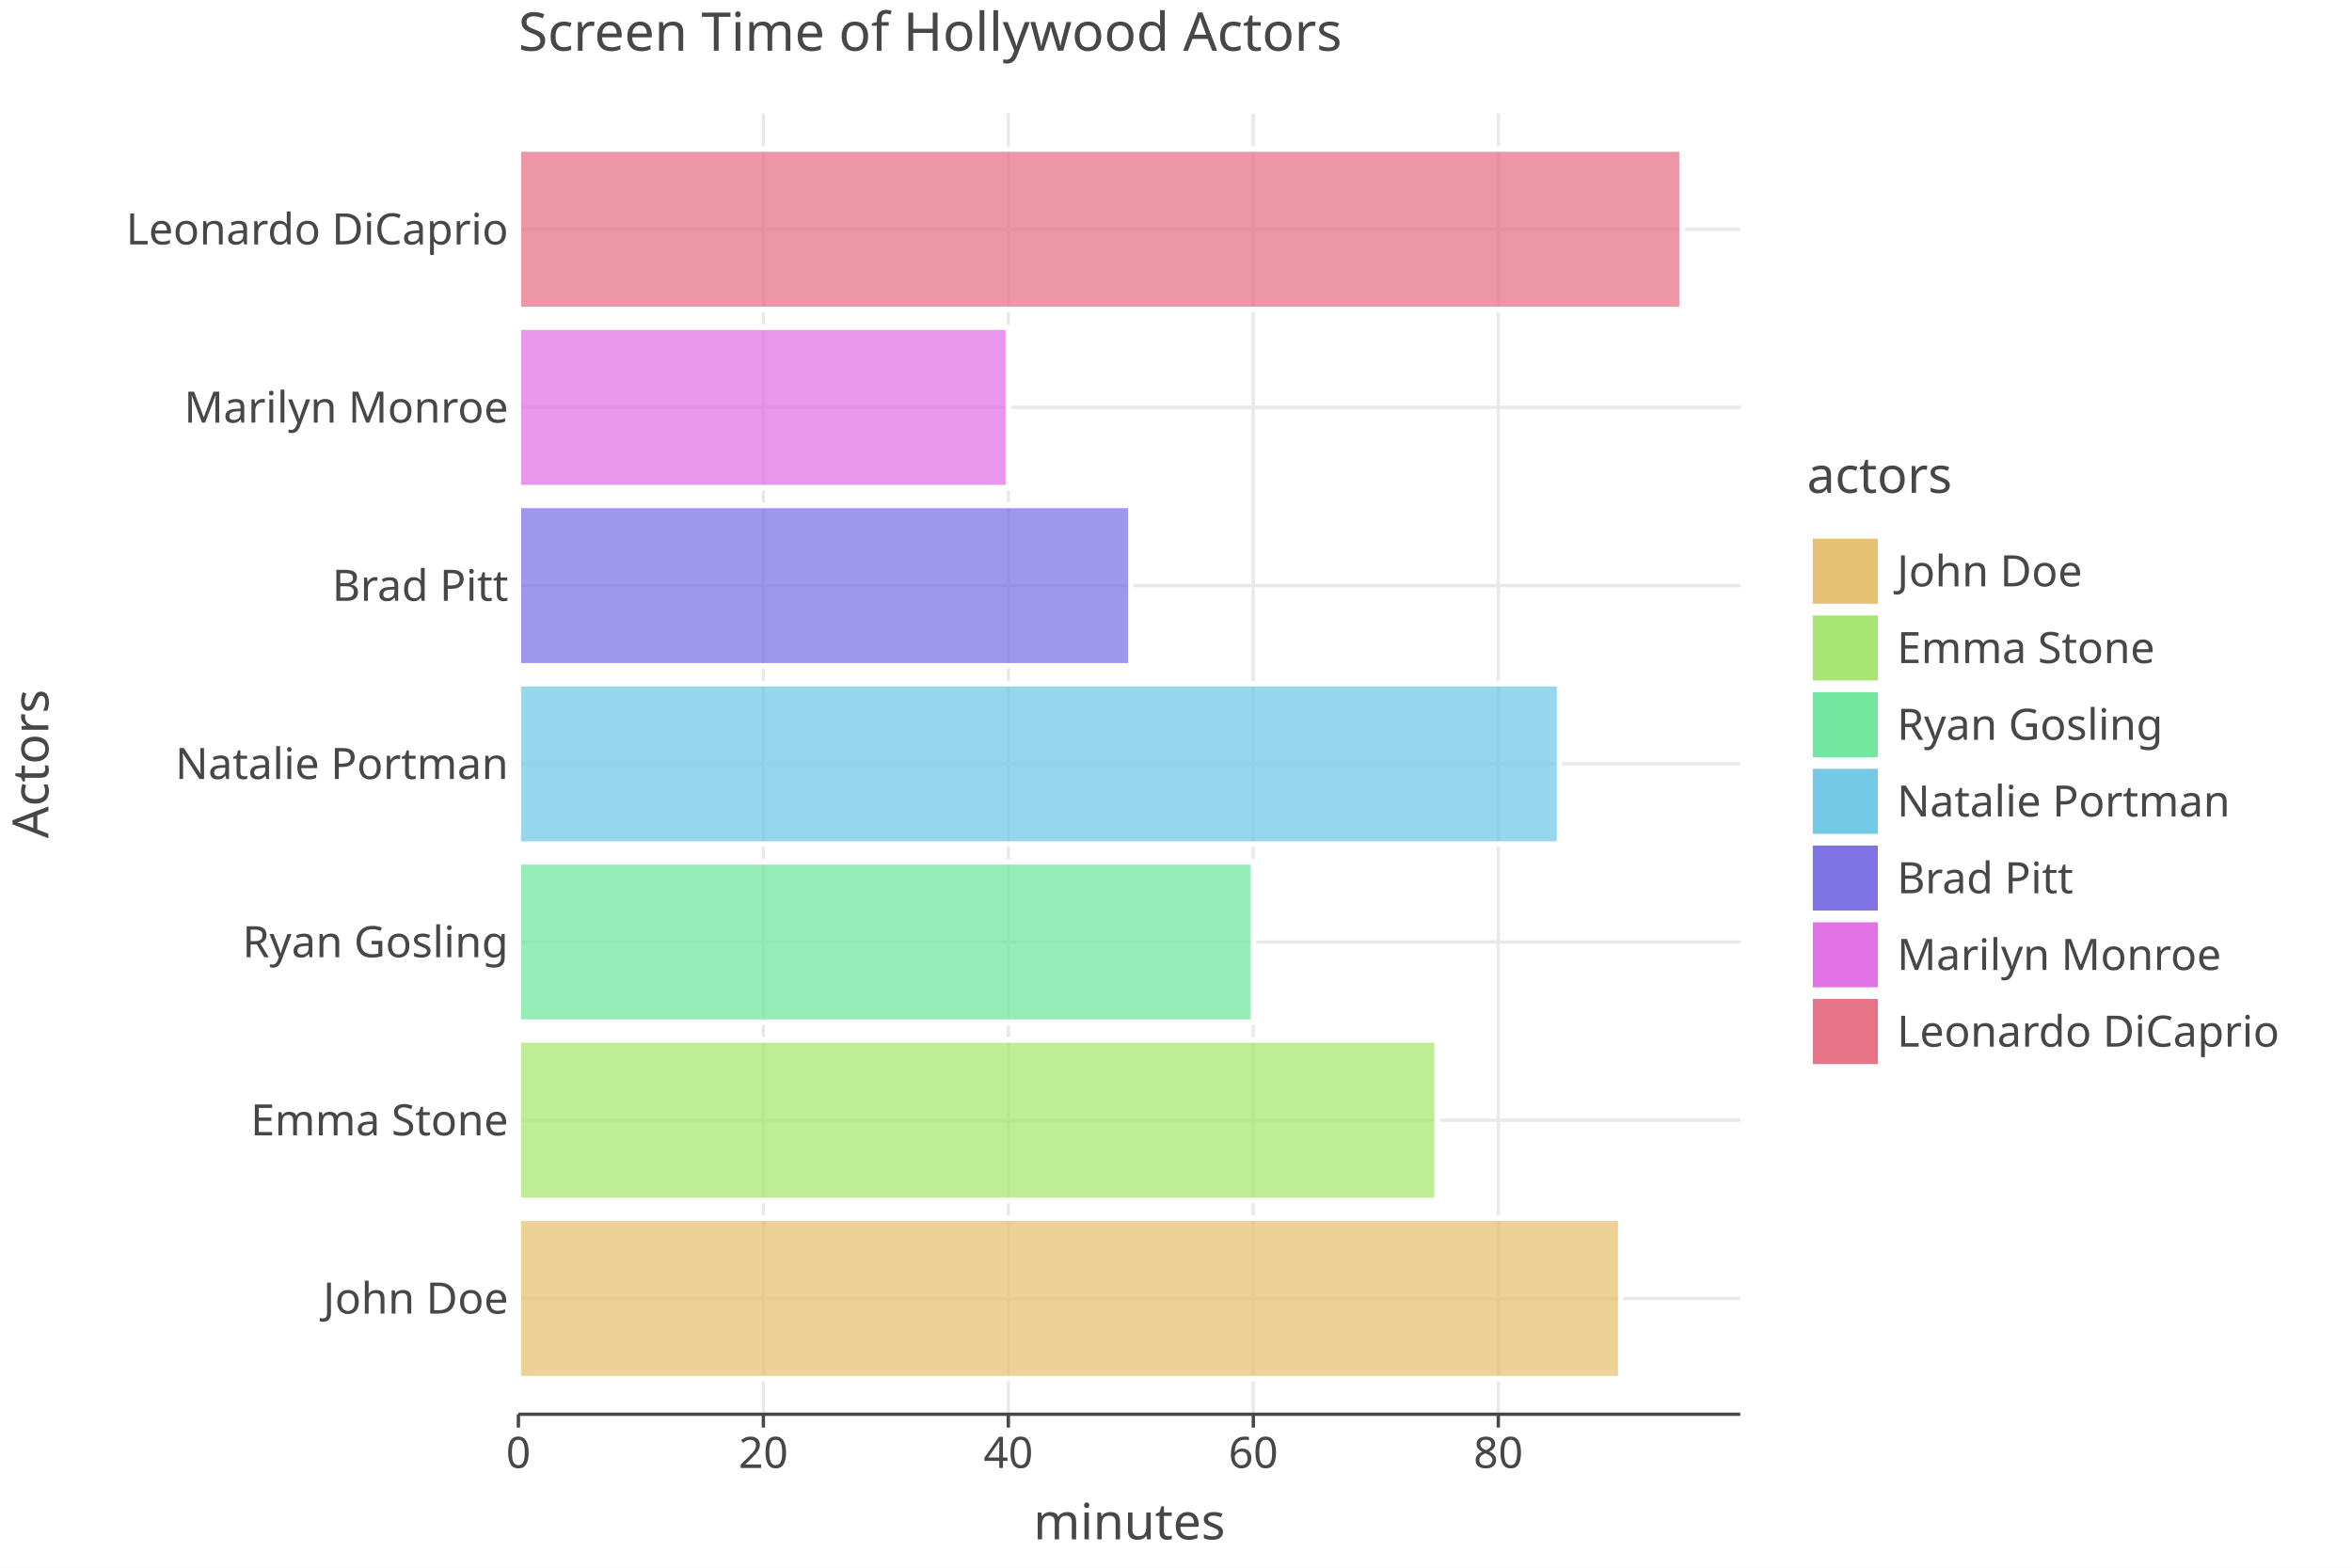
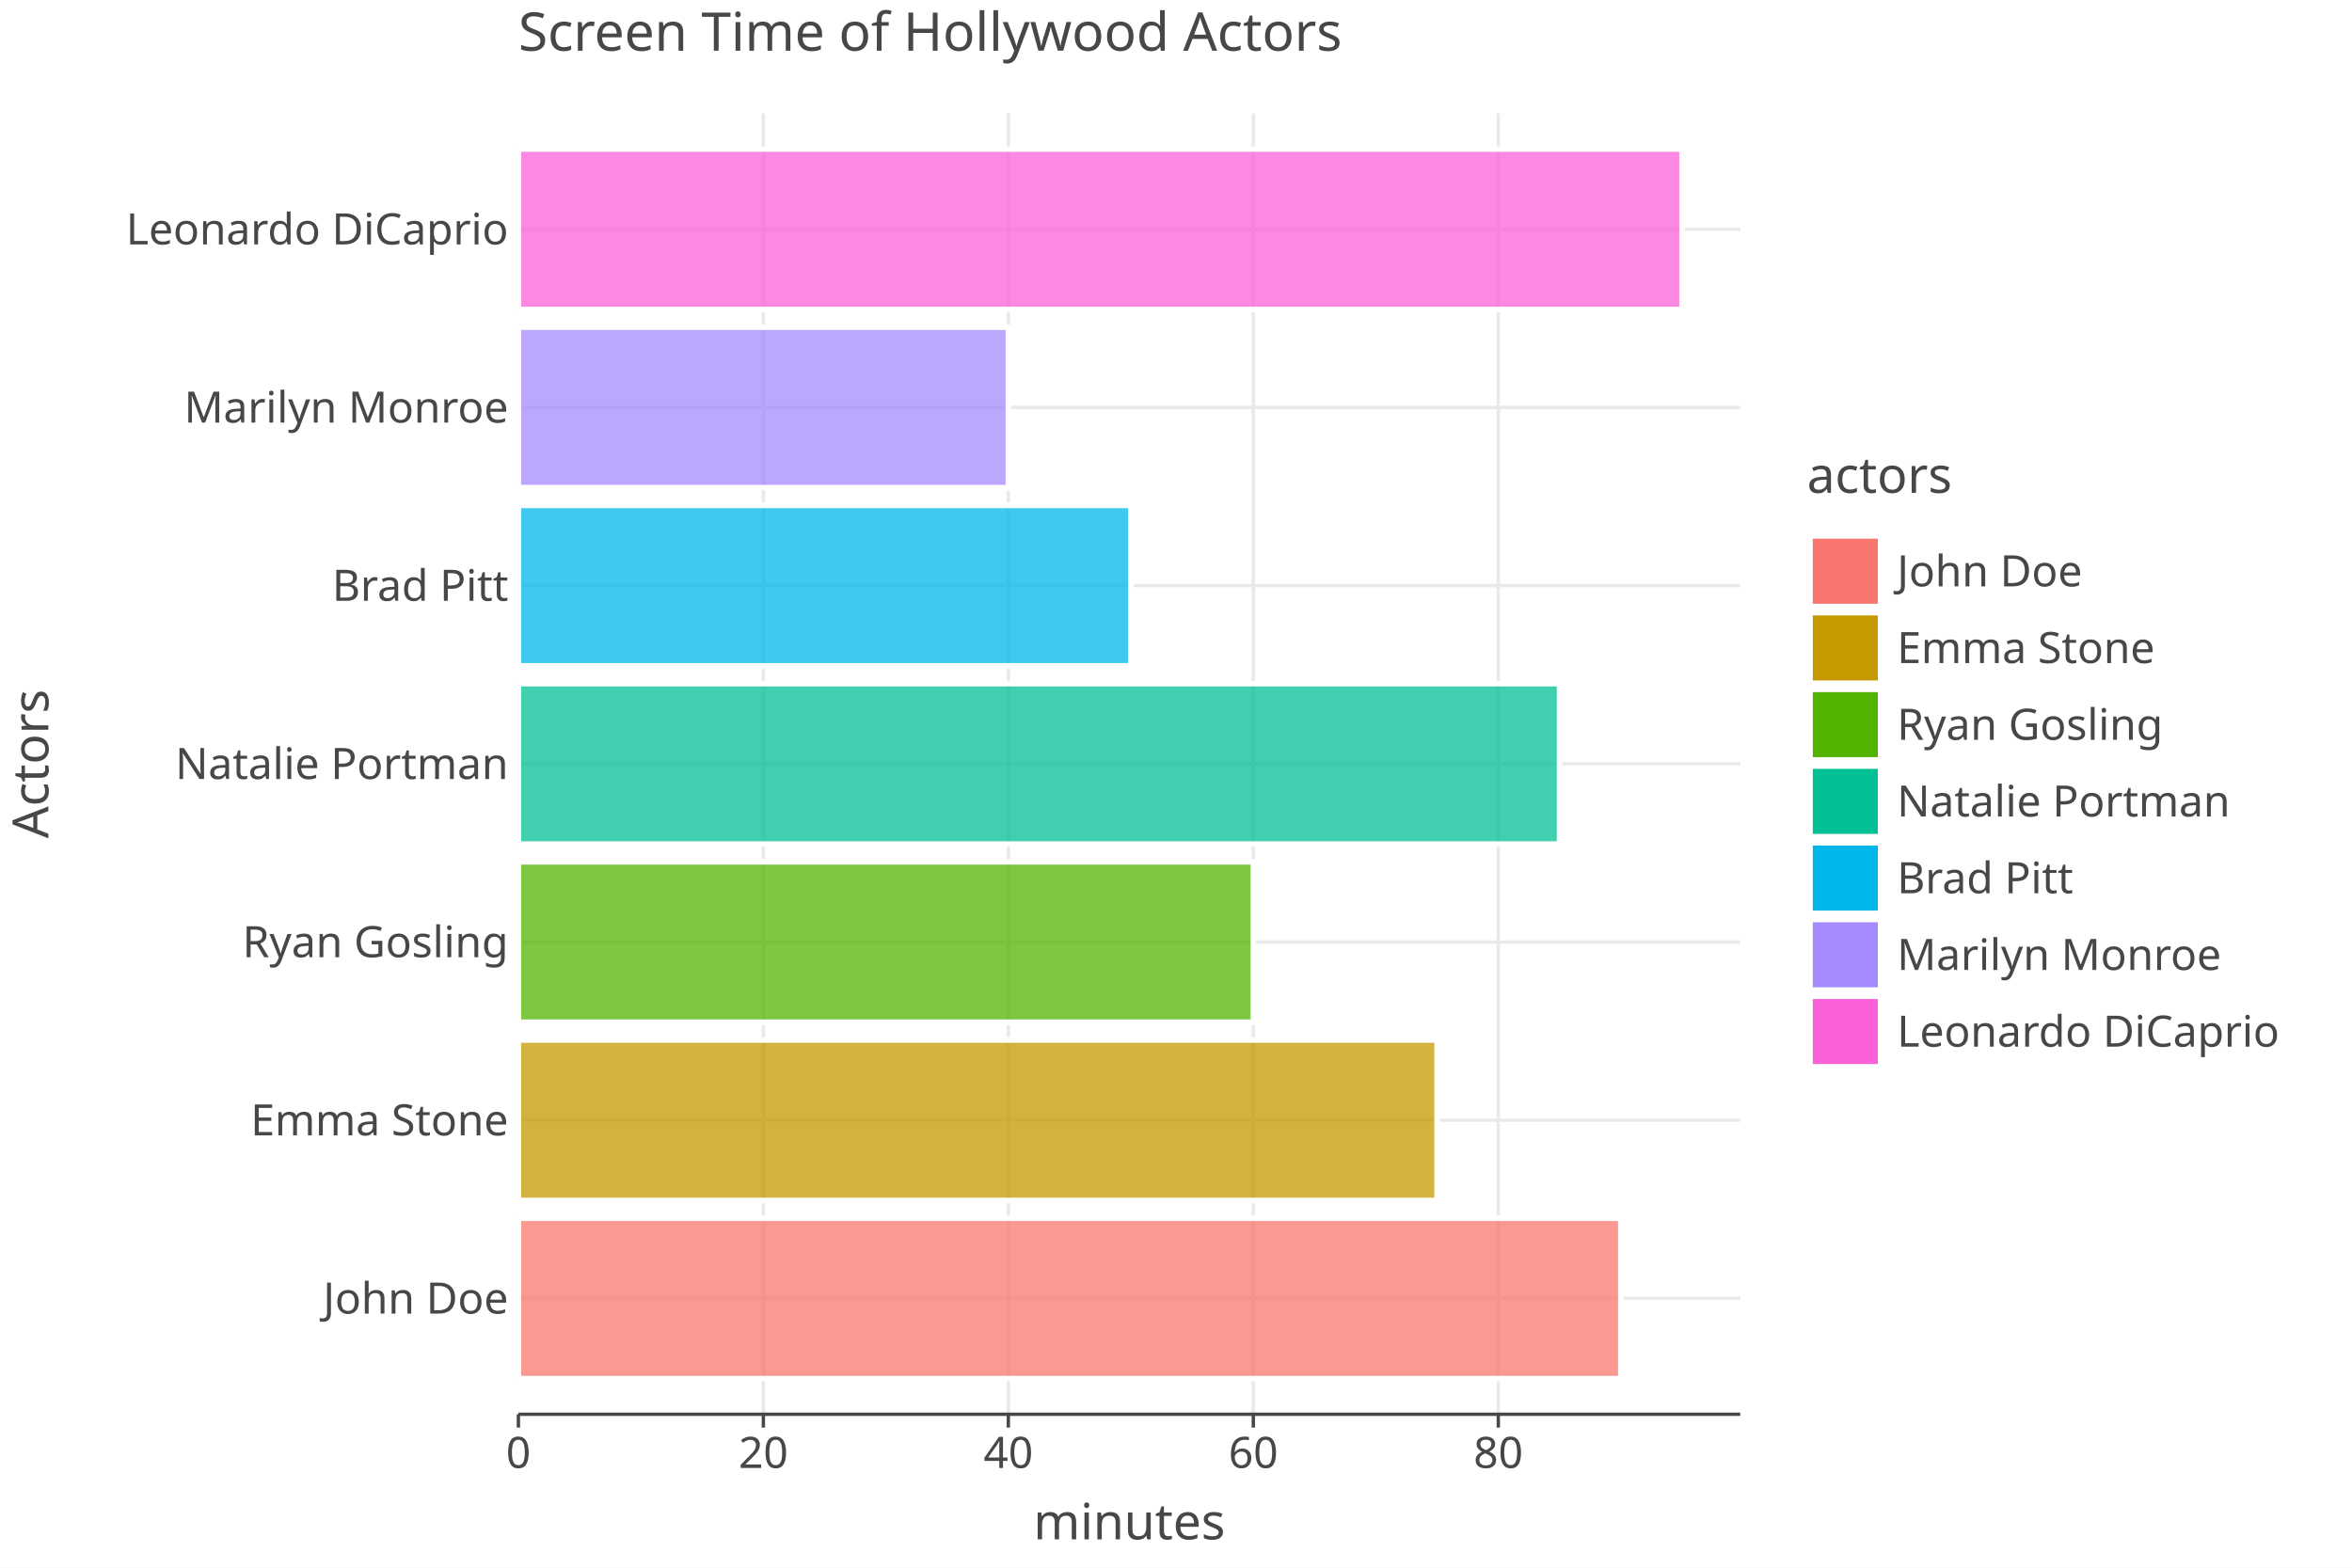
<svg xmlns="http://www.w3.org/2000/svg" class="plt-container" width="705.0" height="470.0">
  <style type="text/css">
  .plt-container {
   font-family: Lucida Grande, sans-serif;
   user-select: none;
   -webkit-user-select: none;
   -moz-user-select: none;
   -ms-user-select: none;
}
text {
   text-rendering: optimizeLegibility;
}
#xXxprefixXx0 .plot-title {
   fill: #474747;
   font-family: Lucida Grande, sans-serif;
   font-size: 16.0px;
   font-weight: normal;
   font-style: normal;   
}
#xXxprefixXx0 .plot-subtitle {
   fill: #474747;
   font-family: Lucida Grande, sans-serif;
   font-size: 15.0px;
   font-weight: normal;
   font-style: normal;   
}
#xXxprefixXx0 .plot-caption {
   fill: #474747;
   font-family: Lucida Grande, sans-serif;
   font-size: 13.0px;
   font-weight: normal;
   font-style: normal;   
}
#xXxprefixXx0 .legend-title {
   fill: #474747;
   font-family: Lucida Grande, sans-serif;
   font-size: 15.0px;
   font-weight: normal;
   font-style: normal;   
}
#xXxprefixXx0 .legend-item {
   fill: #474747;
   font-family: Lucida Grande, sans-serif;
   font-size: 13.0px;
   font-weight: normal;
   font-style: normal;   
}
#xXxprefixXx0 .axis-title-x {
   fill: #474747;
   font-family: Lucida Grande, sans-serif;
   font-size: 15.0px;
   font-weight: normal;
   font-style: normal;   
}
#xXxprefixXx0 .axis-text-x {
   fill: #474747;
   font-family: Lucida Grande, sans-serif;
   font-size: 13.0px;
   font-weight: normal;
   font-style: normal;   
}
#xXxprefixXx2 .axis-tooltip-text-x {
   fill: #ffffff;
   font-family: Lucida Grande, sans-serif;
   font-size: 13.0px;
   font-weight: normal;
   font-style: normal;   
}
#xXxprefixXx0 .axis-title-y {
   fill: #474747;
   font-family: Lucida Grande, sans-serif;
   font-size: 15.0px;
   font-weight: normal;
   font-style: normal;   
}
#xXxprefixXx0 .axis-text-y {
   fill: #474747;
   font-family: Lucida Grande, sans-serif;
   font-size: 13.0px;
   font-weight: normal;
   font-style: normal;   
}
#xXxprefixXx2 .axis-tooltip-text-y {
   fill: #ffffff;
   font-family: Lucida Grande, sans-serif;
   font-size: 13.0px;
   font-weight: normal;
   font-style: normal;   
}
#xXxprefixXx0 .facet-strip-text-x {
   fill: #474747;
   font-family: Lucida Grande, sans-serif;
   font-size: 13.0px;
   font-weight: normal;
   font-style: normal;   
}
#xXxprefixXx0 .facet-strip-text-y {
   fill: #474747;
   font-family: Lucida Grande, sans-serif;
   font-size: 13.0px;
   font-weight: normal;
   font-style: normal;   
}
#xXxprefixXx2 .tooltip-text {
   fill: #474747;
   font-family: Lucida Grande, sans-serif;
   font-size: 13.0px;
   font-weight: normal;
   font-style: normal;   
}
#xXxprefixXx2 .tooltip-title {
   fill: #474747;
   font-family: Lucida Grande, sans-serif;
   font-size: 13.0px;
   font-weight: bold;
   font-style: normal;   
}
#xXxprefixXx2 .tooltip-label {
   fill: #474747;
   font-family: Lucida Grande, sans-serif;
   font-size: 13.0px;
   font-weight: bold;
   font-style: normal;   
}

  </style>
  <g id="xXxprefixXx0">
    <path fill-rule="evenodd" fill="rgb(255,255,255)" fill-opacity="1.0" d="M0.0 0.0 L0.0 470.0 L705.0 470.0 L705.0 0.0 Z">
    </path>
    <g transform="translate(23.0 34.0 ) ">
+       <g transform="translate(132.3865 0.0 ) ">
+         <line x1="73.431" y1="390.0" x2="73.431" y2="0.0" stroke="rgb(233,233,233)" stroke-opacity="1.0" stroke-width="1.0" fill="none">
+         </line>
+         <line x1="146.862" y1="390.0" x2="146.862" y2="0.0" stroke="rgb(233,233,233)" stroke-opacity="1.0" stroke-width="1.0" fill="none">
+         </line>
+         <line x1="220.293" y1="390.0" x2="220.293" y2="0.0" stroke="rgb(233,233,233)" stroke-opacity="1.0" stroke-width="1.0" fill="none">
+         </line>
+         <line x1="293.724" y1="390.0" x2="293.724" y2="0.0" stroke="rgb(233,233,233)" stroke-opacity="1.0" stroke-width="1.0" fill="none">
+         </line>
+       </g>
      <g transform="translate(132.3865 390.0 ) ">
-         <line x1="73.431" y1="-0.0" x2="73.431" y2="-390.0" stroke="rgb(233,233,233)" stroke-opacity="1.0" stroke-width="1.0">
-         </line>
-         <line x1="146.862" y1="-0.0" x2="146.862" y2="-390.0" stroke="rgb(233,233,233)" stroke-opacity="1.0" stroke-width="1.0">
-         </line>
-         <line x1="220.293" y1="-0.0" x2="220.293" y2="-390.0" stroke="rgb(233,233,233)" stroke-opacity="1.0" stroke-width="1.0">
-         </line>
-         <line x1="293.724" y1="-0.0" x2="293.724" y2="-390.0" stroke="rgb(233,233,233)" stroke-opacity="1.0" stroke-width="1.0">
-         </line>
        <g transform="translate(0.0 0.0 ) ">
          <line stroke-width="1.0" stroke="rgb(71,71,71)" stroke-opacity="1.0" x2="0.0" y2="4.0">
          </line>
          <g transform="translate(0.0 7.0 ) ">
            <text class="axis-text-x" text-anchor="middle" dy="0.7em">
            0
            </text>
          </g>
        </g>
        <g transform="translate(73.4309 0.0 ) ">
          <line stroke-width="1.0" stroke="rgb(71,71,71)" stroke-opacity="1.0" x2="0.0" y2="4.0">
          </line>
          <g transform="translate(0.0 7.0 ) ">
            <text class="axis-text-x" text-anchor="middle" dy="0.7em">
            20
            </text>
          </g>
        </g>
        <g transform="translate(146.8618 0.0 ) ">
          <line stroke-width="1.0" stroke="rgb(71,71,71)" stroke-opacity="1.0" x2="0.0" y2="4.0">
          </line>
          <g transform="translate(0.0 7.0 ) ">
            <text class="axis-text-x" text-anchor="middle" dy="0.7em">
            40
            </text>
          </g>
        </g>
        <g transform="translate(220.2927 0.0 ) ">
          <line stroke-width="1.0" stroke="rgb(71,71,71)" stroke-opacity="1.0" x2="0.0" y2="4.0">
          </line>
          <g transform="translate(0.0 7.0 ) ">
            <text class="axis-text-x" text-anchor="middle" dy="0.7em">
            60
            </text>
          </g>
        </g>
        <g transform="translate(293.7236 0.0 ) ">
          <line stroke-width="1.0" stroke="rgb(71,71,71)" stroke-opacity="1.0" x2="0.0" y2="4.0">
          </line>
          <g transform="translate(0.0 7.0 ) ">
            <text class="axis-text-x" text-anchor="middle" dy="0.7em">
            80
            </text>
          </g>
        </g>
        <line x1="0.0" y1="0.0" x2="366.237" y2="0.0" stroke-width="1.0" stroke="rgb(71,71,71)" stroke-opacity="1.0">
        </line>
      </g>
      <g transform="translate(132.3865 0.0 ) ">
-         <line x1="0.0" y1="355.274" x2="366.237" y2="355.274" stroke="rgb(233,233,233)" stroke-opacity="1.0" stroke-width="1.0">
-         </line>
-         <line x1="0.0" y1="301.849" x2="366.237" y2="301.849" stroke="rgb(233,233,233)" stroke-opacity="1.0" stroke-width="1.0">
-         </line>
-         <line x1="0.0" y1="248.425" x2="366.237" y2="248.425" stroke="rgb(233,233,233)" stroke-opacity="1.0" stroke-width="1.0">
-         </line>
-         <line x1="0.0" y1="195.0" x2="366.237" y2="195.0" stroke="rgb(233,233,233)" stroke-opacity="1.0" stroke-width="1.0">
-         </line>
-         <line x1="0.0" y1="141.575" x2="366.237" y2="141.575" stroke="rgb(233,233,233)" stroke-opacity="1.0" stroke-width="1.0">
-         </line>
-         <line x1="0.0" y1="88.151" x2="366.237" y2="88.151" stroke="rgb(233,233,233)" stroke-opacity="1.0" stroke-width="1.0">
-         </line>
-         <line x1="0.0" y1="34.726" x2="366.237" y2="34.726" stroke="rgb(233,233,233)" stroke-opacity="1.0" stroke-width="1.0">
-         </line>
+         <line x1="0.0" y1="355.274" x2="366.237" y2="355.274" stroke="rgb(233,233,233)" stroke-opacity="1.0" stroke-width="1.0" fill="none">
+         </line>
+         <line x1="0.0" y1="301.849" x2="366.237" y2="301.849" stroke="rgb(233,233,233)" stroke-opacity="1.0" stroke-width="1.0" fill="none">
+         </line>
+         <line x1="0.0" y1="248.425" x2="366.237" y2="248.425" stroke="rgb(233,233,233)" stroke-opacity="1.0" stroke-width="1.0" fill="none">
+         </line>
+         <line x1="0.0" y1="195.0" x2="366.237" y2="195.0" stroke="rgb(233,233,233)" stroke-opacity="1.0" stroke-width="1.0" fill="none">
+         </line>
+         <line x1="0.0" y1="141.575" x2="366.237" y2="141.575" stroke="rgb(233,233,233)" stroke-opacity="1.0" stroke-width="1.0" fill="none">
+         </line>
+         <line x1="0.0" y1="88.151" x2="366.237" y2="88.151" stroke="rgb(233,233,233)" stroke-opacity="1.0" stroke-width="1.0" fill="none">
+         </line>
+         <line x1="0.0" y1="34.726" x2="366.237" y2="34.726" stroke="rgb(233,233,233)" stroke-opacity="1.0" stroke-width="1.0" fill="none">
+         </line>
+       </g>
+       <g transform="translate(132.3865 0.0 ) ">
        <g transform="translate(0.0 355.274 ) ">
          <g transform="translate(-3.0 0.0 ) ">
            <text class="axis-text-y" text-anchor="end" dy="0.35em">
            John Doe
            </text>
          </g>
        </g>
        <g transform="translate(0.0 301.8493 ) ">
          <g transform="translate(-3.0 0.0 ) ">
            <text class="axis-text-y" text-anchor="end" dy="0.35em">
            Emma Stone
            </text>
          </g>
        </g>
        <g transform="translate(0.0 248.4247 ) ">
          <g transform="translate(-3.0 0.0 ) ">
            <text class="axis-text-y" text-anchor="end" dy="0.35em">
            Ryan Gosling
            </text>
          </g>
        </g>
        <g transform="translate(0.0 195.0 ) ">
          <g transform="translate(-3.0 0.0 ) ">
            <text class="axis-text-y" text-anchor="end" dy="0.35em">
            Natalie Portman
            </text>
          </g>
        </g>
        <g transform="translate(0.0 141.5753 ) ">
          <g transform="translate(-3.0 0.0 ) ">
            <text class="axis-text-y" text-anchor="end" dy="0.35em">
            Brad Pitt
            </text>
          </g>
        </g>
        <g transform="translate(0.0 88.15068 ) ">
          <g transform="translate(-3.0 0.0 ) ">
            <text class="axis-text-y" text-anchor="end" dy="0.35em">
            Marilyn Monroe
            </text>
          </g>
        </g>
        <g transform="translate(0.0 34.72603 ) ">
          <g transform="translate(-3.0 0.0 ) ">
            <text class="axis-text-y" text-anchor="end" dy="0.35em">
            Leonardo DiCaprio
            </text>
          </g>
        </g>
      </g>
      <g transform="translate(132.3865 0.0 ) " clip-path="url(#xXxprefixXx1)" clip-bounds-jfx="[rect (0.0, 0.0), (366.237, 390.0)]">
        <defs>
          <clipPath id="xXxprefixXx1">
            <rect x="0.0" y="0.0" width="366.237" height="390.0">
            </rect>
          </clipPath>
        </defs>
-         <rect x="0.0" y="10.685" height="48.082" width="348.797" stroke="rgb(255,255,255)" stroke-opacity="1.0" fill="rgb(230,115,135)" fill-opacity="0.75" stroke-width="1.65">
-         </rect>
-         <rect x="0.0" y="64.11" height="48.082" width="146.862" stroke="rgb(255,255,255)" stroke-opacity="1.0" fill="rgb(225,115,230)" fill-opacity="0.75" stroke-width="1.65">
-         </rect>
-         <rect x="0.0" y="117.534" height="48.082" width="183.577" stroke="rgb(255,255,255)" stroke-opacity="1.0" fill="rgb(127,115,230)" fill-opacity="0.75" stroke-width="1.65">
-         </rect>
-         <rect x="0.0" y="170.959" height="48.082" width="312.081" stroke="rgb(255,255,255)" stroke-opacity="1.0" fill="rgb(115,201,230)" fill-opacity="0.75" stroke-width="1.65">
-         </rect>
-         <rect x="0.0" y="224.384" height="48.082" width="220.293" stroke="rgb(255,255,255)" stroke-opacity="1.0" fill="rgb(115,230,160)" fill-opacity="0.75" stroke-width="1.65">
-         </rect>
-         <rect x="0.0" y="277.808" height="48.082" width="275.366" stroke="rgb(255,255,255)" stroke-opacity="1.0" fill="rgb(168,230,115)" fill-opacity="0.75" stroke-width="1.65">
-         </rect>
-         <rect x="0.0" y="331.233" height="48.082" width="330.439" stroke="rgb(255,255,255)" stroke-opacity="1.0" fill="rgb(230,193,115)" fill-opacity="0.75" stroke-width="1.65">
+         <rect x="0.0" y="10.685" height="48.082" width="348.797" stroke="rgb(255,255,255)" stroke-opacity="1.0" fill="rgb(251,97,215)" fill-opacity="0.75" stroke-width="1.65">
+         </rect>
+         <rect x="0.0" y="64.11" height="48.082" width="146.862" stroke="rgb(255,255,255)" stroke-opacity="1.0" fill="rgb(165,138,255)" fill-opacity="0.75" stroke-width="1.65">
+         </rect>
+         <rect x="0.0" y="117.534" height="48.082" width="183.577" stroke="rgb(255,255,255)" stroke-opacity="1.0" fill="rgb(0,182,235)" fill-opacity="0.75" stroke-width="1.65">
+         </rect>
+         <rect x="0.0" y="170.959" height="48.082" width="312.081" stroke="rgb(255,255,255)" stroke-opacity="1.0" fill="rgb(0,192,148)" fill-opacity="0.75" stroke-width="1.65">
+         </rect>
+         <rect x="0.0" y="224.384" height="48.082" width="220.293" stroke="rgb(255,255,255)" stroke-opacity="1.0" fill="rgb(83,180,0)" fill-opacity="0.75" stroke-width="1.65">
+         </rect>
+         <rect x="0.0" y="277.808" height="48.082" width="275.366" stroke="rgb(255,255,255)" stroke-opacity="1.0" fill="rgb(196,154,0)" fill-opacity="0.75" stroke-width="1.65">
+         </rect>
+         <rect x="0.0" y="331.233" height="48.082" width="330.439" stroke="rgb(255,255,255)" stroke-opacity="1.0" fill="rgb(248,118,109)" fill-opacity="0.75" stroke-width="1.65">
        </rect>
      </g>
    </g>
    <g transform="translate(155.3865 15.2 ) ">
      <text class="plot-title" y="0.0">
      Screen Time of Hollywood Actors
      </text>
    </g>
    <g transform="translate(14.5 229.0 ) rotate(-90.0 ) ">
      <text class="axis-title-y" y="0.0" text-anchor="middle">
      Actors
      </text>
    </g>
    <g transform="translate(338.5048 461.5 ) ">
      <text class="axis-title-x" y="0.0" text-anchor="middle">
      minutes
      </text>
    </g>
    <g transform="translate(531.6231 127.25 ) ">
      <rect x="5.0" y="5.0" height="193.5" width="163.377" stroke="rgb(71,71,71)" stroke-opacity="1.0" stroke-width="0.0" fill="rgb(255,255,255)" fill-opacity="1.0">
      </rect>
      <g transform="translate(10.0 10.0 ) ">
        <g transform="translate(0.0 10.5 ) ">
          <text class="legend-title" y="0.0">
          actors
          </text>
        </g>
        <g transform="translate(0.0 22.5 ) ">
          <g transform="">
            <g>
              <rect x="0.0" y="0.0" height="23.0" width="23.0" stroke-width="0.0" fill="rgb(255,255,255)" fill-opacity="1.0">
              </rect>
              <g transform="translate(1.0 1.0 ) ">
                <g>
-                   <rect x="0.0" y="0.0" height="21.0" width="21.0" stroke="rgb(255,255,255)" stroke-opacity="1.0" fill="rgb(230,193,115)" fill-opacity="1.0" stroke-width="1.5">
+                   <rect x="0.0" y="0.0" height="21.0" width="21.0" stroke="rgb(255,255,255)" stroke-opacity="1.0" fill="rgb(248,118,109)" fill-opacity="1.0" stroke-width="1.5">
                  </rect>
                </g>
              </g>
              <rect x="0.0" y="0.0" height="23.0" width="23.0" stroke="rgb(255,255,255)" stroke-opacity="1.0" stroke-width="1.0" fill-opacity="0.0">
              </rect>
            </g>
            <g transform="translate(26.9903 16.05 ) ">
              <text class="legend-item" y="0.0">
              John Doe
              </text>
            </g>
          </g>
          <g transform="translate(0.0 23.0 ) ">
            <g>
              <rect x="0.0" y="0.0" height="23.0" width="23.0" stroke-width="0.0" fill="rgb(255,255,255)" fill-opacity="1.0">
              </rect>
              <g transform="translate(1.0 1.0 ) ">
                <g>
-                   <rect x="0.0" y="0.0" height="21.0" width="21.0" stroke="rgb(255,255,255)" stroke-opacity="1.0" fill="rgb(168,230,115)" fill-opacity="1.0" stroke-width="1.5">
+                   <rect x="0.0" y="0.0" height="21.0" width="21.0" stroke="rgb(255,255,255)" stroke-opacity="1.0" fill="rgb(196,154,0)" fill-opacity="1.0" stroke-width="1.5">
                  </rect>
                </g>
              </g>
              <rect x="0.0" y="0.0" height="23.0" width="23.0" stroke="rgb(255,255,255)" stroke-opacity="1.0" stroke-width="1.0" fill-opacity="0.0">
              </rect>
            </g>
            <g transform="translate(26.9903 16.05 ) ">
              <text class="legend-item" y="0.0">
              Emma Stone
              </text>
            </g>
          </g>
          <g transform="translate(0.0 46.0 ) ">
            <g>
              <rect x="0.0" y="0.0" height="23.0" width="23.0" stroke-width="0.0" fill="rgb(255,255,255)" fill-opacity="1.0">
              </rect>
              <g transform="translate(1.0 1.0 ) ">
                <g>
-                   <rect x="0.0" y="0.0" height="21.0" width="21.0" stroke="rgb(255,255,255)" stroke-opacity="1.0" fill="rgb(115,230,160)" fill-opacity="1.0" stroke-width="1.5">
+                   <rect x="0.0" y="0.0" height="21.0" width="21.0" stroke="rgb(255,255,255)" stroke-opacity="1.0" fill="rgb(83,180,0)" fill-opacity="1.0" stroke-width="1.5">
                  </rect>
                </g>
              </g>
              <rect x="0.0" y="0.0" height="23.0" width="23.0" stroke="rgb(255,255,255)" stroke-opacity="1.0" stroke-width="1.0" fill-opacity="0.0">
              </rect>
            </g>
            <g transform="translate(26.9903 16.05 ) ">
              <text class="legend-item" y="0.0">
              Ryan Gosling
              </text>
            </g>
          </g>
          <g transform="translate(0.0 69.0 ) ">
            <g>
              <rect x="0.0" y="0.0" height="23.0" width="23.0" stroke-width="0.0" fill="rgb(255,255,255)" fill-opacity="1.0">
              </rect>
              <g transform="translate(1.0 1.0 ) ">
                <g>
-                   <rect x="0.0" y="0.0" height="21.0" width="21.0" stroke="rgb(255,255,255)" stroke-opacity="1.0" fill="rgb(115,201,230)" fill-opacity="1.0" stroke-width="1.5">
+                   <rect x="0.0" y="0.0" height="21.0" width="21.0" stroke="rgb(255,255,255)" stroke-opacity="1.0" fill="rgb(0,192,148)" fill-opacity="1.0" stroke-width="1.5">
                  </rect>
                </g>
              </g>
              <rect x="0.0" y="0.0" height="23.0" width="23.0" stroke="rgb(255,255,255)" stroke-opacity="1.0" stroke-width="1.0" fill-opacity="0.0">
              </rect>
            </g>
            <g transform="translate(26.9903 16.05 ) ">
              <text class="legend-item" y="0.0">
              Natalie Portman
              </text>
            </g>
          </g>
          <g transform="translate(0.0 92.0 ) ">
            <g>
              <rect x="0.0" y="0.0" height="23.0" width="23.0" stroke-width="0.0" fill="rgb(255,255,255)" fill-opacity="1.0">
              </rect>
              <g transform="translate(1.0 1.0 ) ">
                <g>
-                   <rect x="0.0" y="0.0" height="21.0" width="21.0" stroke="rgb(255,255,255)" stroke-opacity="1.0" fill="rgb(127,115,230)" fill-opacity="1.0" stroke-width="1.5">
+                   <rect x="0.0" y="0.0" height="21.0" width="21.0" stroke="rgb(255,255,255)" stroke-opacity="1.0" fill="rgb(0,182,235)" fill-opacity="1.0" stroke-width="1.5">
                  </rect>
                </g>
              </g>
              <rect x="0.0" y="0.0" height="23.0" width="23.0" stroke="rgb(255,255,255)" stroke-opacity="1.0" stroke-width="1.0" fill-opacity="0.0">
              </rect>
            </g>
            <g transform="translate(26.9903 16.05 ) ">
              <text class="legend-item" y="0.0">
              Brad Pitt
              </text>
            </g>
          </g>
          <g transform="translate(0.0 115.0 ) ">
            <g>
              <rect x="0.0" y="0.0" height="23.0" width="23.0" stroke-width="0.0" fill="rgb(255,255,255)" fill-opacity="1.0">
              </rect>
              <g transform="translate(1.0 1.0 ) ">
                <g>
-                   <rect x="0.0" y="0.0" height="21.0" width="21.0" stroke="rgb(255,255,255)" stroke-opacity="1.0" fill="rgb(225,115,230)" fill-opacity="1.0" stroke-width="1.5">
+                   <rect x="0.0" y="0.0" height="21.0" width="21.0" stroke="rgb(255,255,255)" stroke-opacity="1.0" fill="rgb(165,138,255)" fill-opacity="1.0" stroke-width="1.5">
                  </rect>
                </g>
              </g>
              <rect x="0.0" y="0.0" height="23.0" width="23.0" stroke="rgb(255,255,255)" stroke-opacity="1.0" stroke-width="1.0" fill-opacity="0.0">
              </rect>
            </g>
            <g transform="translate(26.9903 16.05 ) ">
              <text class="legend-item" y="0.0">
              Marilyn Monroe
              </text>
            </g>
          </g>
          <g transform="translate(0.0 138.0 ) ">
            <g>
              <rect x="0.0" y="0.0" height="23.0" width="23.0" stroke-width="0.0" fill="rgb(255,255,255)" fill-opacity="1.0">
              </rect>
              <g transform="translate(1.0 1.0 ) ">
                <g>
-                   <rect x="0.0" y="0.0" height="21.0" width="21.0" stroke="rgb(255,255,255)" stroke-opacity="1.0" fill="rgb(230,115,135)" fill-opacity="1.0" stroke-width="1.5">
+                   <rect x="0.0" y="0.0" height="21.0" width="21.0" stroke="rgb(255,255,255)" stroke-opacity="1.0" fill="rgb(251,97,215)" fill-opacity="1.0" stroke-width="1.5">
                  </rect>
                </g>
              </g>
              <rect x="0.0" y="0.0" height="23.0" width="23.0" stroke="rgb(255,255,255)" stroke-opacity="1.0" stroke-width="1.0" fill-opacity="0.0">
              </rect>
            </g>
            <g transform="translate(26.9903 16.05 ) ">
              <text class="legend-item" y="0.0">
              Leonardo DiCaprio
              </text>
            </g>
          </g>
        </g>
      </g>
    </g>
    <path fill="rgb(0,0,0)" fill-opacity="0.0" stroke="rgb(71,71,71)" stroke-opacity="1.0" stroke-width="0.0" d="M0.0 0.0 L0.0 470.0 L705.0 470.0 L705.0 0.0 Z">
    </path>
  </g>
  <g id="xXxprefixXx2">
  </g>
</svg>
